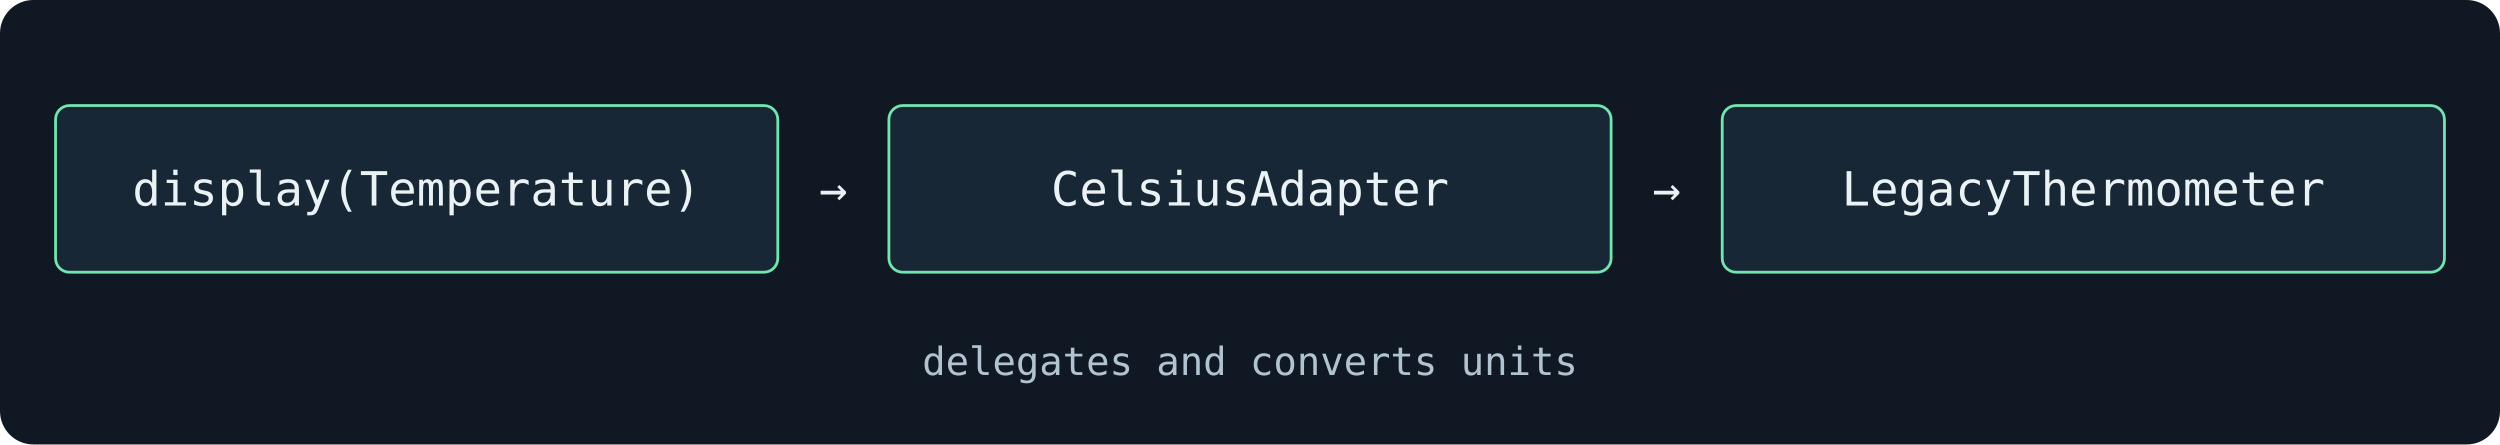
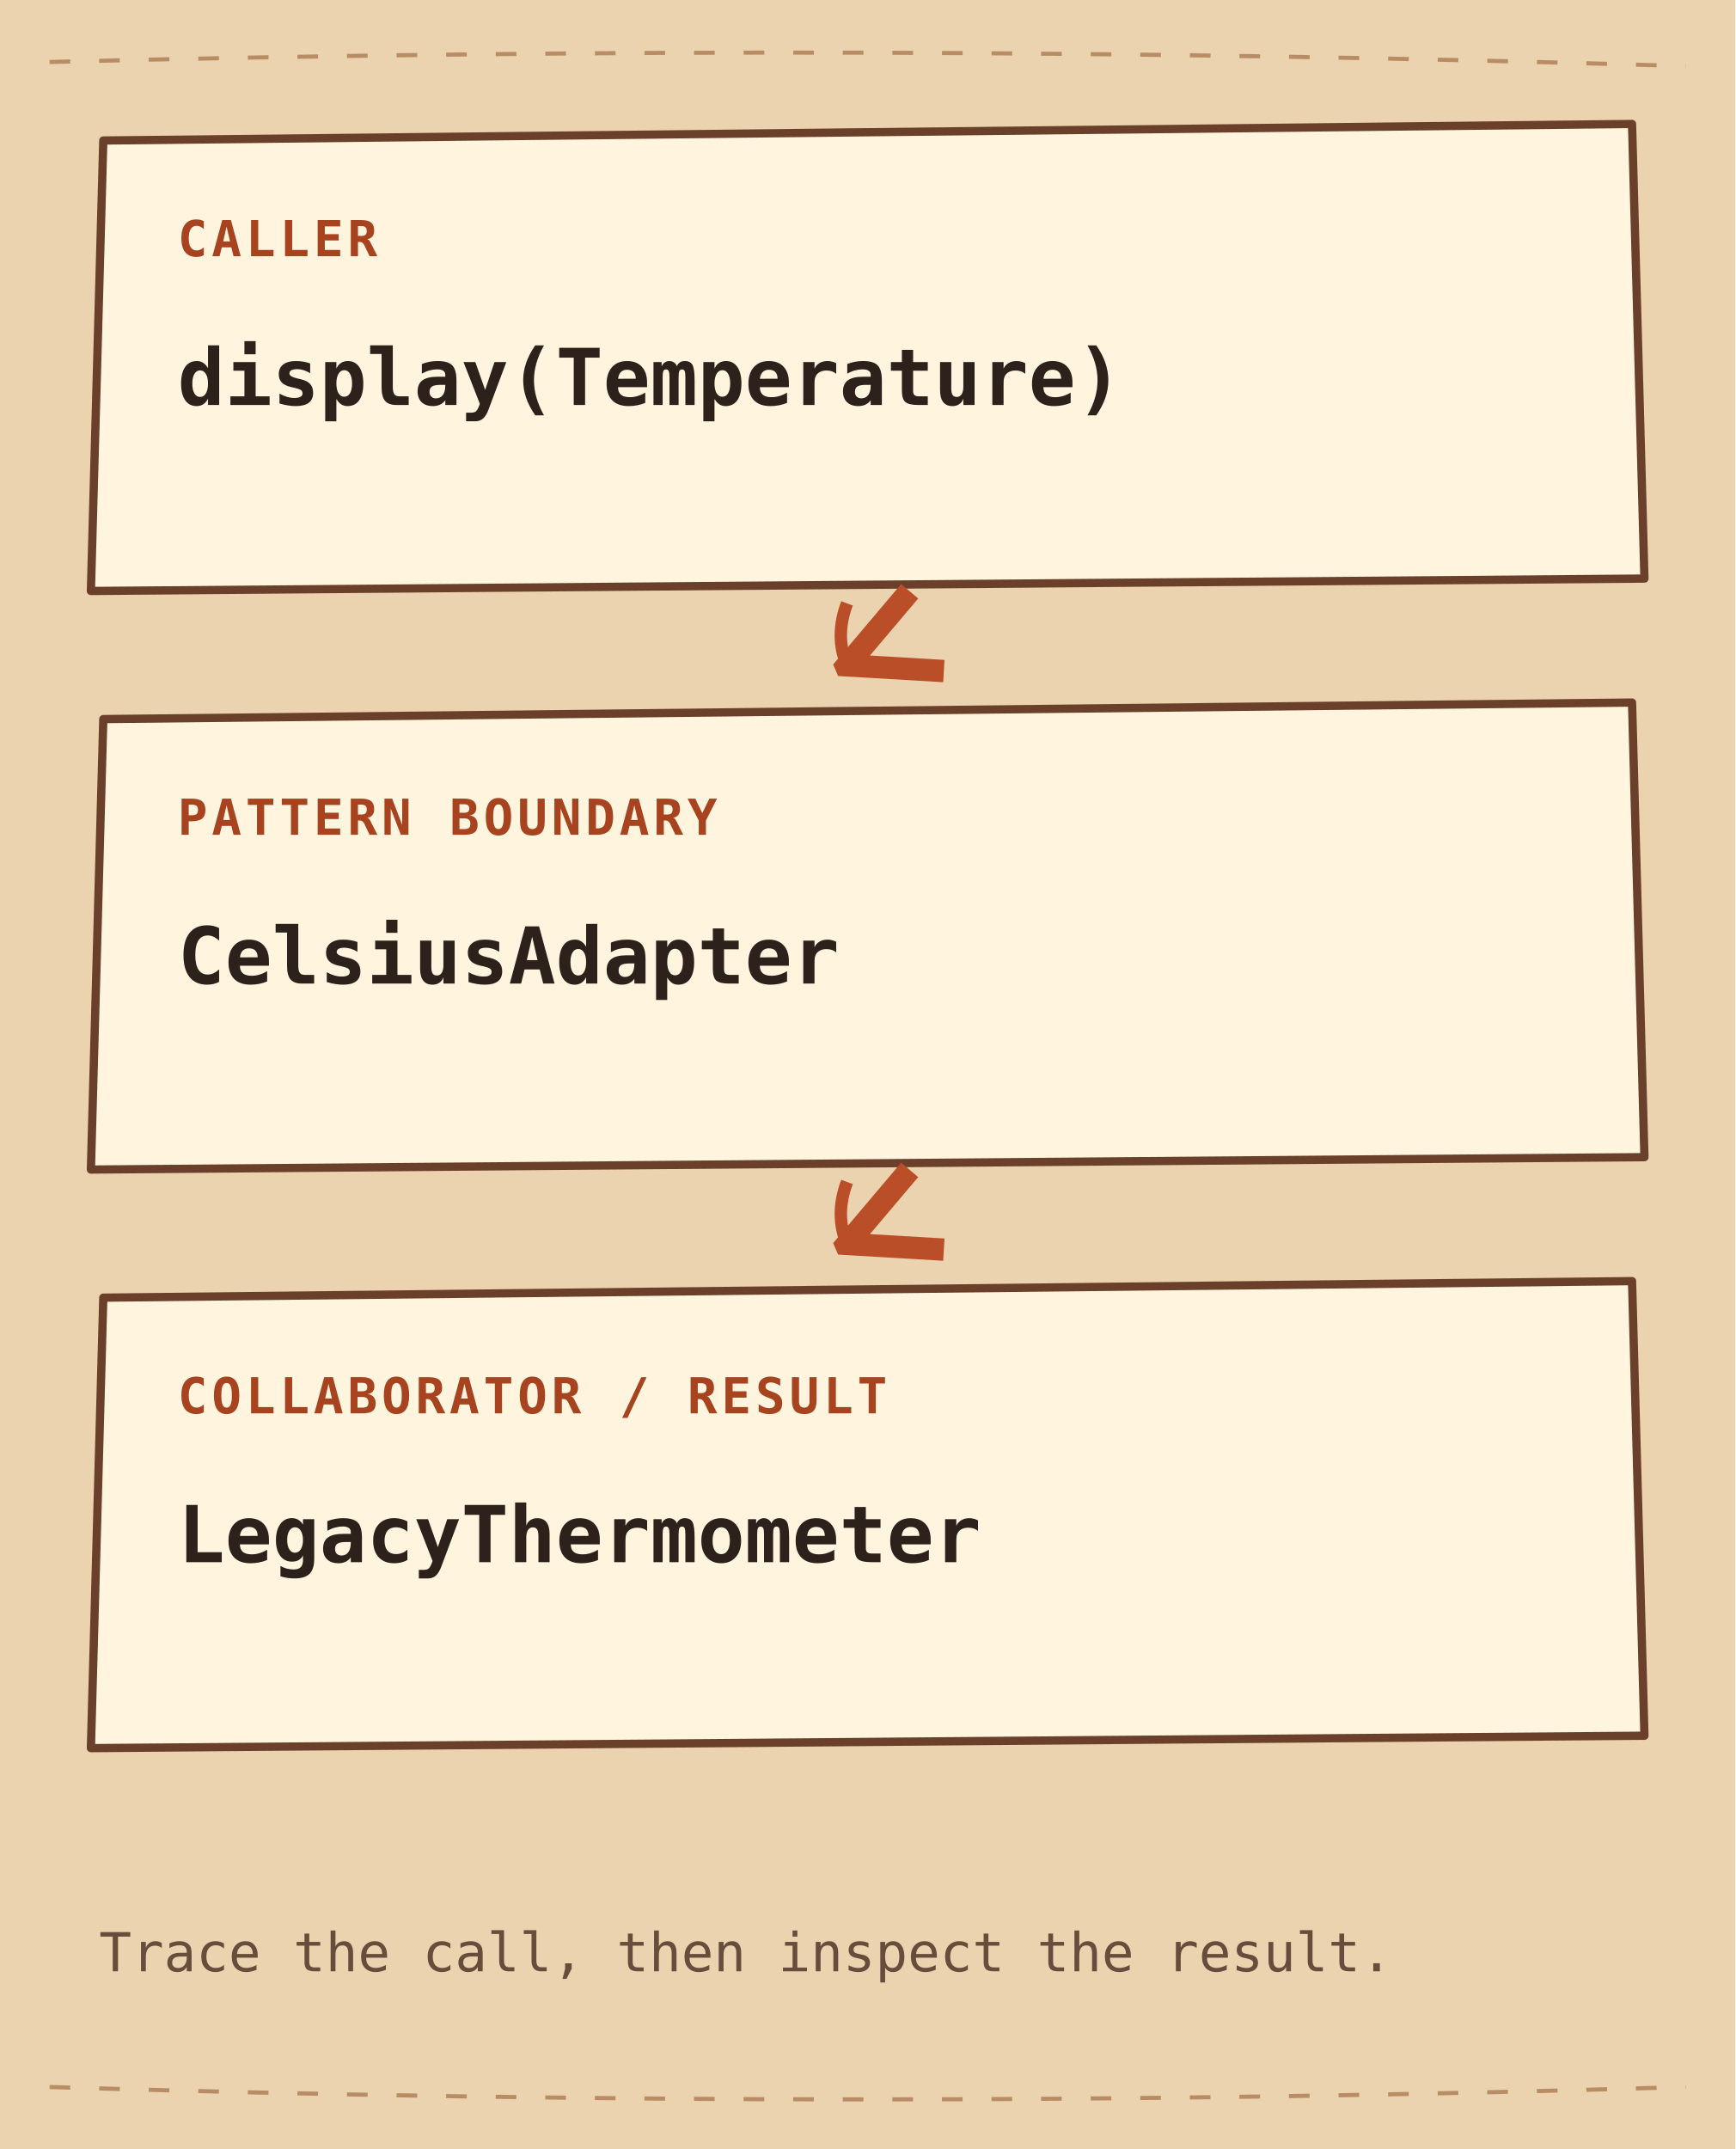
- <svg xmlns="http://www.w3.org/2000/svg" viewBox="0 0 900 160" role="img" aria-labelledby="title desc">
-   <rect width="900" height="160" rx="12" fill="#101923" />
-   <g font-family="monospace" font-size="17" text-anchor="middle" fill="#eaf2f5">
-     <rect x="20" y="38" width="260" height="60" rx="5" fill="#182735" stroke="#73e5b0" />
-     <text x="150" y="74">display(Temperature)</text>
-     <rect x="320" y="38" width="260" height="60" rx="5" fill="#182735" stroke="#73e5b0" />
-     <text x="450" y="74">CelsiusAdapter</text>
-     <rect x="620" y="38" width="260" height="60" rx="5" fill="#182735" stroke="#73e5b0" />
-     <text x="750" y="74">LegacyThermometer</text>
-     <text x="300" y="74">→</text>
-     <text x="600" y="74">→</text>
-     <text x="450" y="135" font-size="14" fill="#b1c2d0">delegates and converts units</text>
-   </g>
+ <svg xmlns="http://www.w3.org/2000/svg" viewBox="0 0 420 520" role="img" aria-labelledby="title desc">
+   <defs>
+     <marker id="arrow" markerWidth="9" markerHeight="9" refX="4.5" refY="8" orient="auto">
+       <path d="M1 1 L4.5 8 L8 1" fill="none" stroke="#b94e28" stroke-width="1.8" />
+     </marker>
+   </defs>
+   <style>.role{font:700 12px ui-monospace,monospace;letter-spacing:1px;fill:#a84320}.name{font:600 19px ui-monospace,monospace;fill:#2d211b}.note{font:13px ui-monospace,monospace;fill:#674d3c}</style>
+   <rect width="420" height="520" fill="#ead3ae" />
+   <path d="M12 15 Q210 10 408 16 M12 505 Q210 511 408 505" fill="none" stroke="#b88d65" stroke-width="1" stroke-dasharray="5 7" />
+   <path d="M25 34 L395 30 L398 140 L22 143 Z" fill="#fff5df" stroke="#6b402b" stroke-width="2" stroke-linejoin="round" />
+   <text x="43" y="62" class="role">CALLER</text>
+   <text x="43" y="98" class="name">display(Temperature)</text>
+   <path d="M205 146 q-3 8 0 15" fill="none" stroke="#b94e28" stroke-width="3" marker-end="url(#arrow)" />
+   <path d="M25 174 L395 170 L398 280 L22 283 Z" fill="#fff5df" stroke="#6b402b" stroke-width="2" stroke-linejoin="round" />
+   <text x="43" y="202" class="role">PATTERN BOUNDARY</text>
+   <text x="43" y="238" class="name">CelsiusAdapter</text>
+   <path d="M205 286 q-3 8 0 15" fill="none" stroke="#b94e28" stroke-width="3" marker-end="url(#arrow)" />
+   <path d="M25 314 L395 310 L398 420 L22 423 Z" fill="#fff5df" stroke="#6b402b" stroke-width="2" stroke-linejoin="round" />
+   <text x="43" y="342" class="role">COLLABORATOR / RESULT</text>
+   <text x="43" y="378" class="name">LegacyThermometer</text>
+   <text x="24" y="477" class="note">Trace the call, then inspect the result.</text>
</svg>
